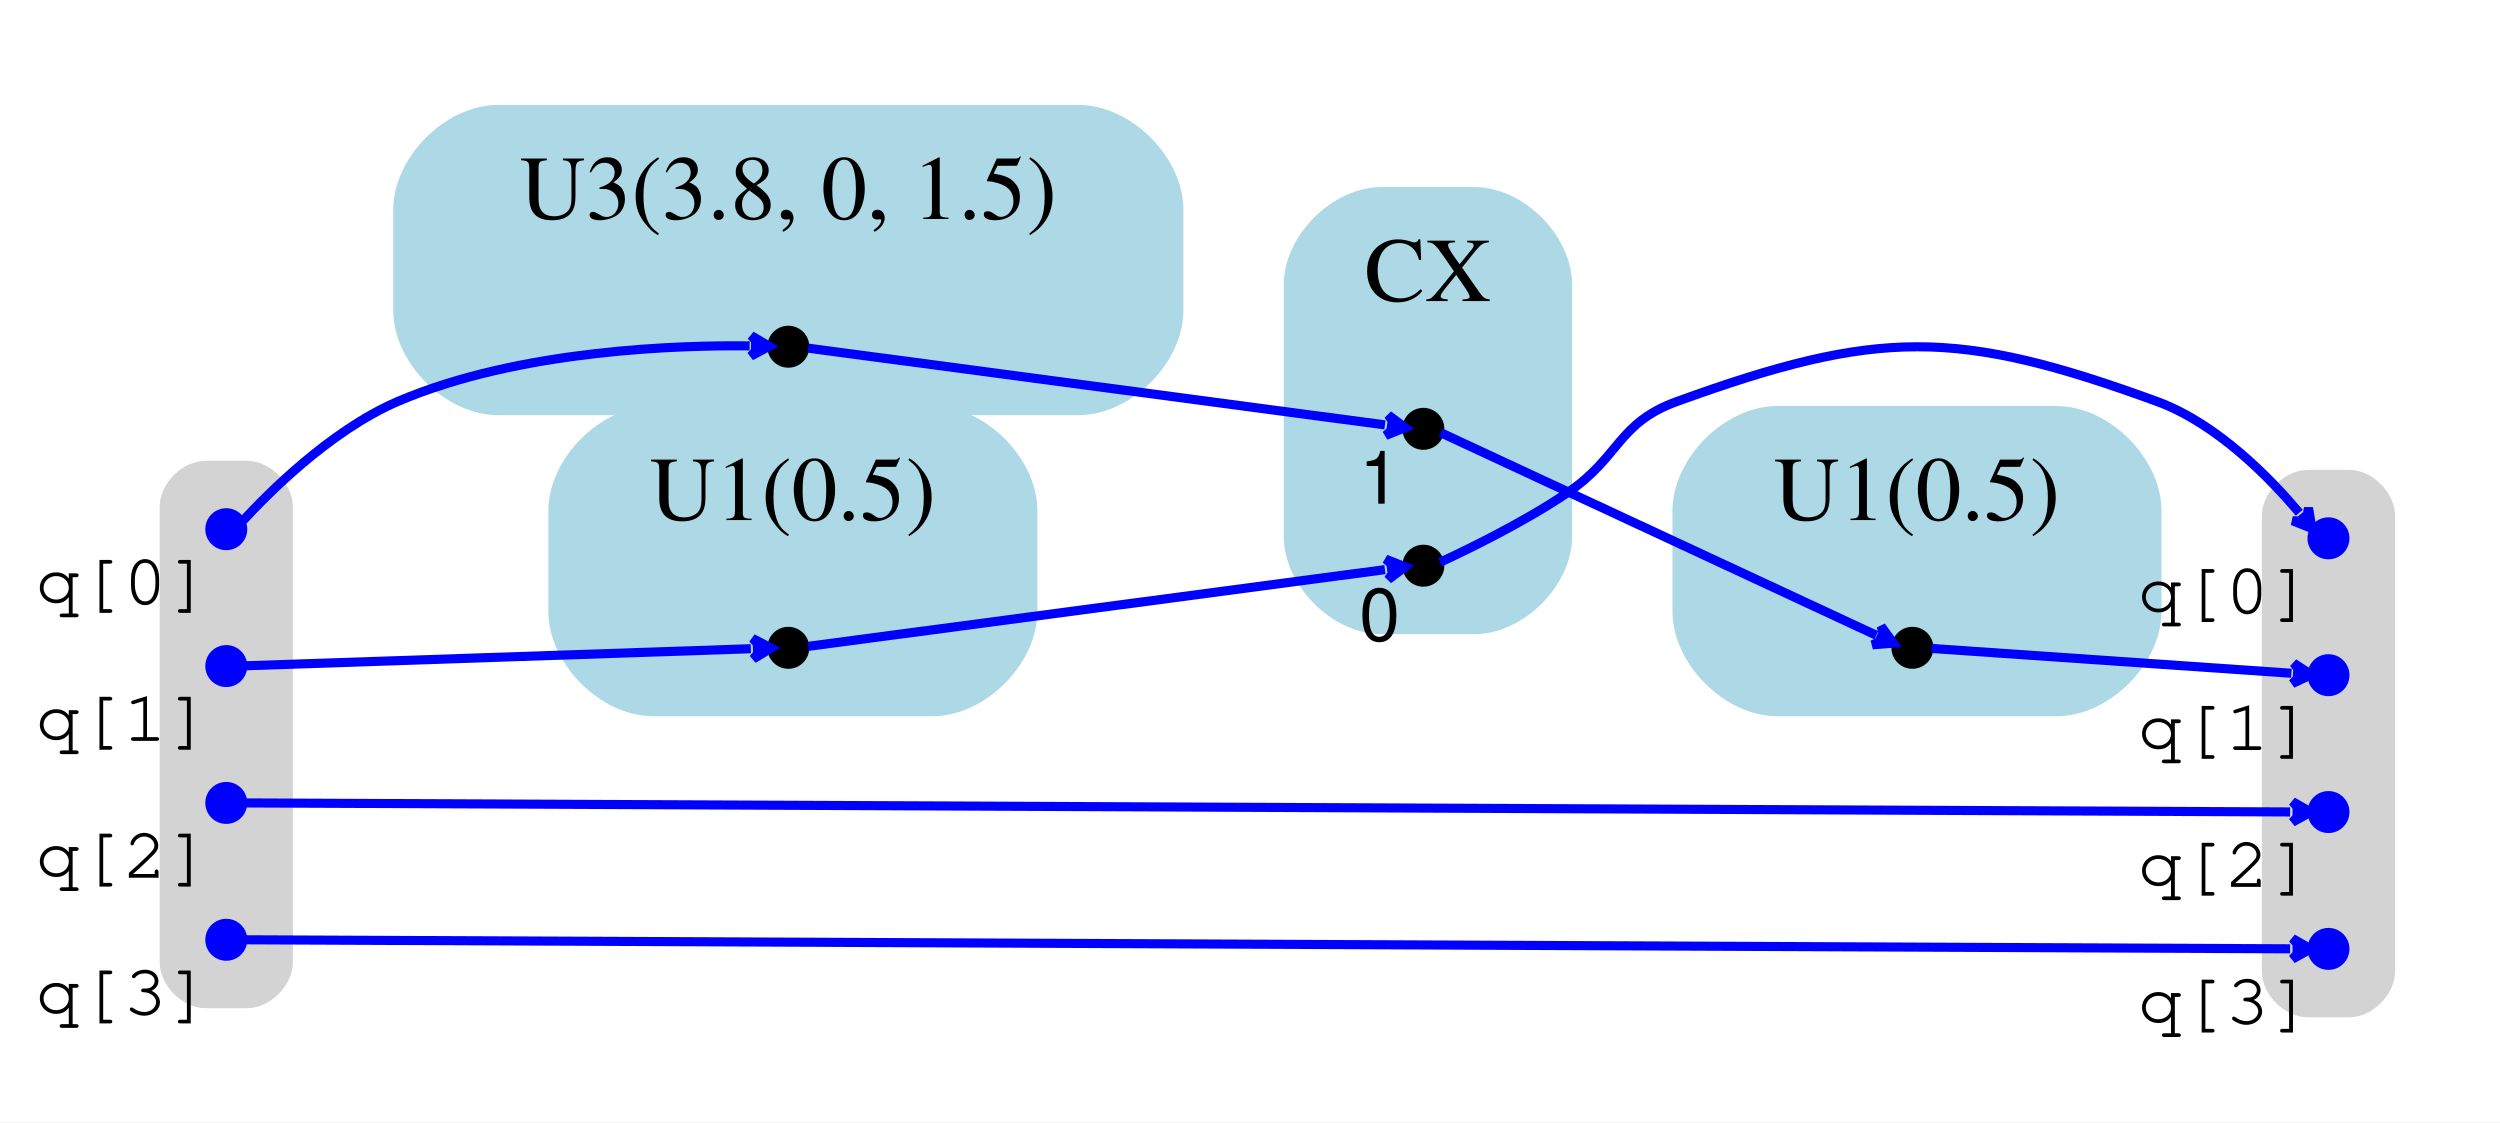
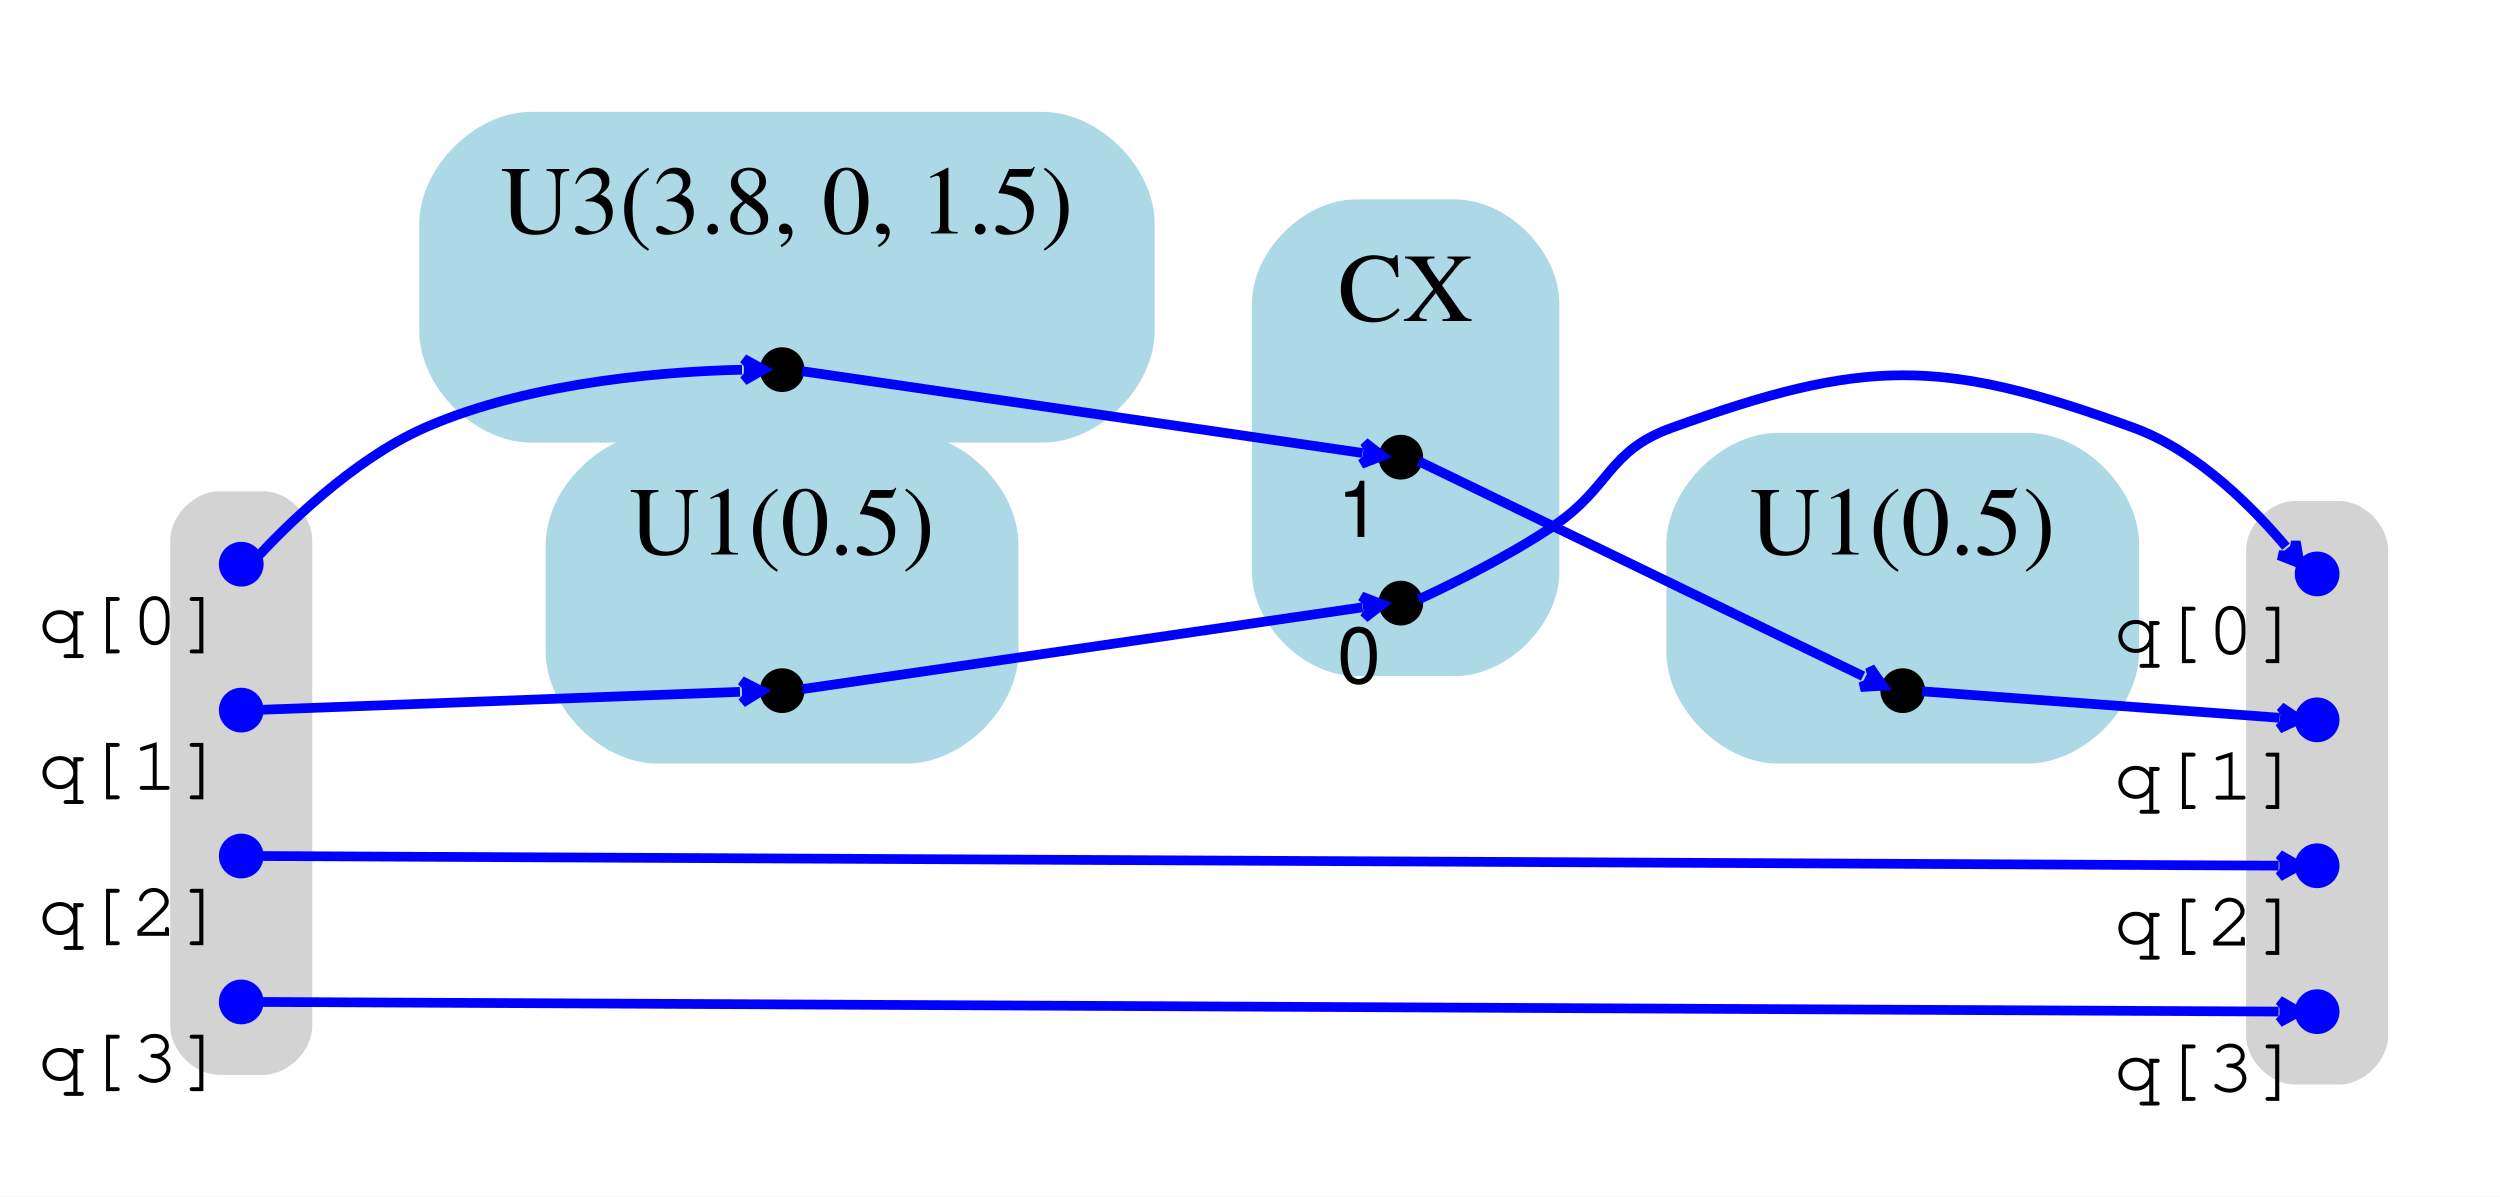
- <svg xmlns="http://www.w3.org/2000/svg" width="274pt" height="123pt" viewBox="0.00 0.00 274.00 123.00">
+ <svg xmlns="http://www.w3.org/2000/svg" width="257pt" height="123pt" viewBox="0.00 0.00 257.00 123.00">
  <g id="graph0" class="graph" transform="scale(1 1) rotate(0) translate(4 119)">
-     <polygon fill="white" stroke="transparent" points="-4,4 -4,-119 270,-119 270,4 -4,4" />
+     <polygon fill="white" stroke="transparent" points="-4,4 -4,-119 253,-119 253,4 -4,4" />
    <g id="clust1" class="cluster">
      <path fill="lightgrey" stroke="lightgrey" d="M18.53,-9C18.53,-9 23.07,-9 23.07,-9 25.33,-9 27.6,-11.27 27.6,-13.53 27.6,-13.53 27.6,-63.47 27.6,-63.47 27.6,-65.73 25.33,-68 23.07,-68 23.07,-68 18.53,-68 18.53,-68 16.27,-68 14,-65.73 14,-63.47 14,-63.47 14,-13.53 14,-13.53 14,-11.27 16.27,-9 18.53,-9" />
    </g>
    <g id="clust3" class="cluster">
-       <path fill="lightgrey" stroke="lightgrey" d="M248.93,-8C248.93,-8 253.47,-8 253.47,-8 255.73,-8 258,-10.27 258,-12.53 258,-12.53 258,-62.47 258,-62.47 258,-64.73 255.73,-67 253.47,-67 253.47,-67 248.93,-67 248.93,-67 246.67,-67 244.4,-64.73 244.4,-62.47 244.4,-62.47 244.4,-12.53 244.4,-12.53 244.4,-10.27 246.67,-8 248.93,-8" />
+       <path fill="lightgrey" stroke="lightgrey" d="M231.93,-8C231.93,-8 236.47,-8 236.47,-8 238.73,-8 241,-10.27 241,-12.53 241,-12.53 241,-62.47 241,-62.47 241,-64.73 238.73,-67 236.47,-67 236.47,-67 231.93,-67 231.93,-67 229.67,-67 227.4,-64.73 227.4,-62.47 227.4,-62.47 227.4,-12.53 227.4,-12.53 227.4,-10.27 229.67,-8 231.93,-8" />
    </g>
    <g id="clust5" class="cluster">
-       <path fill="lightblue" stroke="lightblue" d="M147.4,-50C147.4,-50 157.6,-50 157.6,-50 162.7,-50 167.8,-55.1 167.8,-60.2 167.8,-60.2 167.8,-87.8 167.8,-87.8 167.8,-92.9 162.7,-98 157.6,-98 157.6,-98 147.4,-98 147.4,-98 142.3,-98 137.2,-92.9 137.2,-87.8 137.2,-87.8 137.2,-60.2 137.2,-60.2 137.2,-55.1 142.3,-50 147.4,-50" />
-       <text text-anchor="middle" x="152.5" y="-86" font-family="Times,serif" font-size="10.00">CX</text>
+       <path fill="lightblue" stroke="lightblue" d="M135.4,-50C135.4,-50 145.6,-50 145.6,-50 150.7,-50 155.8,-55.1 155.8,-60.2 155.8,-60.2 155.8,-87.8 155.8,-87.8 155.8,-92.9 150.7,-98 145.6,-98 145.6,-98 135.4,-98 135.4,-98 130.3,-98 125.2,-92.9 125.2,-87.8 125.2,-87.8 125.2,-60.2 125.2,-60.2 125.2,-55.1 130.3,-50 135.4,-50" />
+       <text text-anchor="middle" x="140.5" y="-86" font-family="Times,serif" font-size="10.00">CX</text>
    </g>
    <g id="clust6" class="cluster">
-       <path fill="lightblue" stroke="lightblue" d="M50.6,-74C50.6,-74 114.2,-74 114.2,-74 119.7,-74 125.2,-79.5 125.2,-85 125.2,-85 125.2,-96 125.2,-96 125.2,-101.5 119.7,-107 114.2,-107 114.2,-107 50.6,-107 50.6,-107 45.1,-107 39.6,-101.5 39.6,-96 39.6,-96 39.6,-85 39.6,-85 39.6,-79.5 45.1,-74 50.6,-74" />
-       <text text-anchor="middle" x="82.4" y="-95" font-family="Times,serif" font-size="10.00">U3(3.8, 0, 1.5)</text>
+       <path fill="lightblue" stroke="lightblue" d="M50.6,-74C50.6,-74 103.2,-74 103.2,-74 108.7,-74 114.2,-79.5 114.2,-85 114.2,-85 114.2,-96 114.2,-96 114.2,-101.5 108.7,-107 103.2,-107 103.2,-107 50.6,-107 50.6,-107 45.1,-107 39.6,-101.5 39.6,-96 39.6,-96 39.6,-85 39.6,-85 39.6,-79.5 45.1,-74 50.6,-74" />
+       <text text-anchor="middle" x="76.9" y="-95" font-family="Times,serif" font-size="10.00">U3(3.8, 0, 1.5)</text>
    </g>
    <g id="clust7" class="cluster">
-       <path fill="lightblue" stroke="lightblue" d="M190.8,-41C190.8,-41 221.4,-41 221.4,-41 226.9,-41 232.4,-46.5 232.4,-52 232.4,-52 232.4,-63 232.4,-63 232.4,-68.5 226.9,-74 221.4,-74 221.4,-74 190.8,-74 190.8,-74 185.3,-74 179.8,-68.5 179.8,-63 179.8,-63 179.8,-52 179.8,-52 179.8,-46.5 185.3,-41 190.8,-41" />
-       <text text-anchor="middle" x="206.1" y="-62" font-family="Times,serif" font-size="10.00">U1(0.5)</text>
+       <path fill="lightblue" stroke="lightblue" d="M178.8,-41C178.8,-41 204.4,-41 204.4,-41 209.9,-41 215.4,-46.5 215.4,-52 215.4,-52 215.4,-63 215.4,-63 215.4,-68.5 209.9,-74 204.4,-74 204.4,-74 178.8,-74 178.8,-74 173.3,-74 167.8,-68.5 167.8,-63 167.8,-63 167.8,-52 167.8,-52 167.8,-46.5 173.3,-41 178.8,-41" />
+       <text text-anchor="middle" x="191.6" y="-62" font-family="Times,serif" font-size="10.00">U1(0.5)</text>
    </g>
    <g id="clust8" class="cluster">
-       <path fill="lightblue" stroke="lightblue" d="M67.6,-41C67.6,-41 98.2,-41 98.2,-41 103.7,-41 109.2,-46.5 109.2,-52 109.2,-52 109.2,-63 109.2,-63 109.2,-68.5 103.7,-74 98.2,-74 98.2,-74 67.6,-74 67.6,-74 62.1,-74 56.6,-68.5 56.6,-63 56.6,-63 56.6,-52 56.6,-52 56.6,-46.5 62.1,-41 67.6,-41" />
-       <text text-anchor="middle" x="82.9" y="-62" font-family="Times,serif" font-size="10.00">U1(0.5)</text>
+       <path fill="lightblue" stroke="lightblue" d="M63.6,-41C63.6,-41 89.2,-41 89.2,-41 94.7,-41 100.2,-46.5 100.2,-52 100.2,-52 100.2,-63 100.2,-63 100.2,-68.5 94.7,-74 89.2,-74 89.2,-74 63.6,-74 63.6,-74 58.1,-74 52.6,-68.5 52.6,-63 52.6,-63 52.6,-52 52.6,-52 52.6,-46.5 58.1,-41 63.6,-41" />
+       <text text-anchor="middle" x="76.4" y="-62" font-family="Times,serif" font-size="10.00">U1(0.5)</text>
    </g>
    <g id="node1" class="node">
      <ellipse fill="blue" stroke="blue" cx="20.8" cy="-61" rx="1.8" ry="1.8" />
      <text text-anchor="middle" x="9.5" y="-52.8" font-family="Courier,monospace" font-size="8.00">q[0]</text>
    </g>
    <g id="node11" class="node">
-       <ellipse fill="black" stroke="black" cx="82.4" cy="-81" rx="1.8" ry="1.8" />
+       <ellipse fill="black" stroke="black" cx="76.4" cy="-81" rx="1.8" ry="1.8" />
    </g>
    <g id="edge1" class="edge">
-       <path fill="none" stroke="blue" d="M22.65,-61.95C25.03,-64.55 32.08,-71.78 39.6,-75 53.05,-80.76 70.92,-81.18 78.16,-81.09" />
-       <polygon fill="blue" stroke="blue" points="80.31,-81.05 78.34,-82.21 79.31,-81.07 78.31,-81.09 78.31,-81.09 78.31,-81.09 79.31,-81.07 78.29,-79.97 80.31,-81.05 80.31,-81.05" />
+       <path fill="none" stroke="blue" d="M22.65,-61.94C25.04,-64.52 32.12,-71.69 39.6,-75 50.9,-79.99 65.88,-80.86 72.28,-80.99" />
+       <polygon fill="blue" stroke="blue" points="74.47,-81.01 72.46,-82.12 73.47,-81 72.47,-80.99 72.47,-80.99 72.47,-80.99 73.47,-81 72.48,-79.87 74.47,-81.01 74.47,-81.01" />
    </g>
    <g id="node2" class="node">
      <ellipse fill="blue" stroke="blue" cx="20.8" cy="-46" rx="1.8" ry="1.8" />
      <text text-anchor="middle" x="9.5" y="-37.8" font-family="Courier,monospace" font-size="8.00">q[1]</text>
    </g>
    <g id="node13" class="node">
-       <ellipse fill="black" stroke="black" cx="82.4" cy="-48" rx="1.8" ry="1.8" />
+       <ellipse fill="black" stroke="black" cx="76.4" cy="-48" rx="1.8" ry="1.8" />
    </g>
    <g id="edge2" class="edge">
-       <path fill="none" stroke="blue" d="M22.83,-46.03C29.56,-46.26 67.15,-47.52 78.29,-47.9" />
-       <polygon fill="blue" stroke="blue" points="80.52,-47.97 78.48,-49.03 79.52,-47.94 78.52,-47.9 78.52,-47.9 78.52,-47.9 79.52,-47.94 78.56,-46.78 80.52,-47.97 80.52,-47.97" />
+       <path fill="none" stroke="blue" d="M22.73,-46.03C28.68,-46.26 61.45,-47.48 72.07,-47.88" />
+       <polygon fill="blue" stroke="blue" points="74.27,-47.96 72.23,-49.01 73.27,-47.92 72.27,-47.88 72.27,-47.88 72.27,-47.88 73.27,-47.92 72.31,-46.76 74.27,-47.96 74.27,-47.96" />
    </g>
    <g id="node3" class="node">
      <ellipse fill="blue" stroke="blue" cx="20.8" cy="-31" rx="1.8" ry="1.8" />
      <text text-anchor="middle" x="9.5" y="-22.8" font-family="Courier,monospace" font-size="8.00">q[2]</text>
    </g>
    <g id="node7" class="node">
-       <ellipse fill="blue" stroke="blue" cx="251.2" cy="-30" rx="1.8" ry="1.8" />
-       <text text-anchor="middle" x="239.9" y="-21.8" font-family="Courier,monospace" font-size="8.00">q[2]</text>
+       <ellipse fill="blue" stroke="blue" cx="234.2" cy="-30" rx="1.8" ry="1.8" />
+       <text text-anchor="middle" x="222.9" y="-21.8" font-family="Courier,monospace" font-size="8.00">q[2]</text>
    </g>
    <g id="edge3" class="edge">
-       <path fill="none" stroke="blue" d="M22.82,-31C38.09,-30.93 220.5,-30.13 247,-30.01" />
-       <polygon fill="blue" stroke="blue" points="249.26,-30 247.26,-31.14 248.26,-30.01 247.26,-30.01 247.26,-30.01 247.26,-30.01 248.26,-30.01 247.25,-28.89 249.26,-30 249.26,-30" />
+       <path fill="none" stroke="blue" d="M22.74,-31C36.88,-30.93 205.72,-30.13 230.24,-30.01" />
+       <polygon fill="blue" stroke="blue" points="232.33,-30 230.33,-31.14 231.33,-30.01 230.33,-30.01 230.33,-30.01 230.33,-30.01 231.33,-30.01 230.32,-28.89 232.33,-30 232.33,-30" />
    </g>
    <g id="node4" class="node">
      <ellipse fill="blue" stroke="blue" cx="20.8" cy="-16" rx="1.8" ry="1.8" />
      <text text-anchor="middle" x="9.5" y="-7.8" font-family="Courier,monospace" font-size="8.00">q[3]</text>
    </g>
    <g id="node8" class="node">
-       <ellipse fill="blue" stroke="blue" cx="251.2" cy="-15" rx="1.8" ry="1.8" />
-       <text text-anchor="middle" x="239.9" y="-6.8" font-family="Courier,monospace" font-size="8.00">q[3]</text>
+       <ellipse fill="blue" stroke="blue" cx="234.2" cy="-15" rx="1.8" ry="1.8" />
+       <text text-anchor="middle" x="222.9" y="-6.8" font-family="Courier,monospace" font-size="8.00">q[3]</text>
    </g>
    <g id="edge4" class="edge">
-       <path fill="none" stroke="blue" d="M22.82,-16C38.09,-15.93 220.5,-15.13 247,-15.01" />
-       <polygon fill="blue" stroke="blue" points="249.26,-15 247.26,-16.14 248.26,-15.01 247.26,-15.01 247.26,-15.01 247.26,-15.01 248.26,-15.01 247.25,-13.89 249.26,-15 249.26,-15" />
+       <path fill="none" stroke="blue" d="M22.74,-16C36.88,-15.93 205.72,-15.13 230.24,-15.01" />
+       <polygon fill="blue" stroke="blue" points="232.33,-15 230.33,-16.14 231.33,-15.01 230.33,-15.01 230.33,-15.01 230.33,-15.01 231.33,-15.01 230.32,-13.89 232.33,-15 232.33,-15" />
    </g>
    <g id="node5" class="node">
-       <ellipse fill="blue" stroke="blue" cx="251.2" cy="-60" rx="1.8" ry="1.8" />
-       <text text-anchor="middle" x="239.9" y="-51.8" font-family="Courier,monospace" font-size="8.00">q[0]</text>
+       <ellipse fill="blue" stroke="blue" cx="234.2" cy="-60" rx="1.8" ry="1.8" />
+       <text text-anchor="middle" x="222.9" y="-51.8" font-family="Courier,monospace" font-size="8.00">q[0]</text>
    </g>
    <g id="node6" class="node">
-       <ellipse fill="blue" stroke="blue" cx="251.2" cy="-45" rx="1.8" ry="1.8" />
-       <text text-anchor="middle" x="239.9" y="-36.8" font-family="Courier,monospace" font-size="8.00">q[1]</text>
+       <ellipse fill="blue" stroke="blue" cx="234.2" cy="-45" rx="1.8" ry="1.8" />
+       <text text-anchor="middle" x="222.9" y="-36.8" font-family="Courier,monospace" font-size="8.00">q[1]</text>
    </g>
    <g id="node9" class="node">
-       <ellipse fill="black" stroke="black" cx="152" cy="-57" rx="1.8" ry="1.8" />
-       <text text-anchor="middle" x="147.2" y="-48.8" font-family="Helvetica,sans-Serif" font-size="8.00">0</text>
+       <ellipse fill="black" stroke="black" cx="140" cy="-57" rx="1.8" ry="1.8" />
+       <text text-anchor="middle" x="135.7" y="-48.8" font-family="Helvetica,sans-Serif" font-size="8.00">0</text>
    </g>
    <g id="edge5" class="edge">
-       <path fill="none" stroke="blue" d="M153.84,-57.38C156.14,-58.44 162.77,-61.59 167.8,-65 173.55,-68.89 173.27,-72.64 179.8,-75 201.78,-82.96 210.44,-83.02 232.4,-75 239.06,-72.57 244.96,-66.42 248,-62.8" />
-       <polygon fill="blue" stroke="blue" points="249.39,-61.08 249.01,-63.34 248.76,-61.86 248.13,-62.64 248.13,-62.64 248.13,-62.64 248.76,-61.86 247.26,-61.93 249.39,-61.08 249.39,-61.08" />
+       <path fill="none" stroke="blue" d="M141.84,-57.38C144.14,-58.44 150.77,-61.59 155.8,-65 161.55,-68.89 161.27,-72.64 167.8,-75 187.69,-82.2 195.53,-82.26 215.4,-75 222.06,-72.57 227.96,-66.42 231,-62.8" />
+       <polygon fill="blue" stroke="blue" points="232.39,-61.08 232.01,-63.34 231.76,-61.86 231.13,-62.64 231.13,-62.64 231.13,-62.64 231.76,-61.86 230.26,-61.93 232.39,-61.08 232.39,-61.08" />
    </g>
    <g id="node10" class="node">
-       <ellipse fill="black" stroke="black" cx="152" cy="-72" rx="1.8" ry="1.8" />
-       <text text-anchor="middle" x="147.2" y="-63.8" font-family="Helvetica,sans-Serif" font-size="8.00">1</text>
+       <ellipse fill="black" stroke="black" cx="140" cy="-72" rx="1.8" ry="1.8" />
+       <text text-anchor="middle" x="135.7" y="-63.8" font-family="Helvetica,sans-Serif" font-size="8.00">1</text>
    </g>
    <g id="node12" class="node">
-       <ellipse fill="black" stroke="black" cx="205.6" cy="-48" rx="1.8" ry="1.8" />
+       <ellipse fill="black" stroke="black" cx="191.6" cy="-48" rx="1.8" ry="1.8" />
    </g>
    <g id="edge6" class="edge">
-       <path fill="none" stroke="blue" d="M153.9,-71.58C159.67,-68.9 191.71,-54 201.65,-49.37" />
-       <polygon fill="blue" stroke="blue" points="203.51,-48.51 202.17,-50.37 202.6,-48.93 201.7,-49.35 201.7,-49.35 201.7,-49.35 202.6,-48.93 201.22,-48.33 203.51,-48.51 203.51,-48.51" />
+       <path fill="none" stroke="blue" d="M141.86,-71.58C147.36,-68.92 177.69,-54.25 187.52,-49.49" />
+       <polygon fill="blue" stroke="blue" points="189.55,-48.51 188.24,-50.39 188.65,-48.94 187.75,-49.38 187.75,-49.38 187.75,-49.38 188.65,-48.94 187.26,-48.37 189.55,-48.51 189.55,-48.51" />
    </g>
    <g id="edge7" class="edge">
-       <path fill="none" stroke="blue" d="M84.57,-80.84C92.27,-79.82 135.57,-74.05 147.79,-72.43" />
-       <polygon fill="blue" stroke="blue" points="150,-72.13 148.16,-73.51 149.01,-72.27 148.02,-72.4 148.02,-72.4 148.02,-72.4 149.01,-72.27 147.87,-71.28 150,-72.13 150,-72.13" />
+       <path fill="none" stroke="blue" d="M78.47,-80.84C85.48,-79.82 124.94,-74.05 136.07,-72.43" />
+       <polygon fill="blue" stroke="blue" points="138.09,-72.13 136.27,-73.54 137.1,-72.28 136.11,-72.42 136.11,-72.42 136.11,-72.42 137.1,-72.28 135.95,-71.31 138.09,-72.13 138.09,-72.13" />
    </g>
    <g id="edge8" class="edge">
-       <path fill="none" stroke="blue" d="M207.68,-47.93C213.19,-47.55 238.33,-45.82 247.14,-45.21" />
-       <polygon fill="blue" stroke="blue" points="249.31,-45.06 247.39,-46.32 248.31,-45.13 247.31,-45.2 247.31,-45.2 247.31,-45.2 248.31,-45.13 247.24,-44.08 249.31,-45.06 249.31,-45.06" />
+       <path fill="none" stroke="blue" d="M193.6,-47.93C198.74,-47.55 222.15,-45.82 230.35,-45.21" />
+       <polygon fill="blue" stroke="blue" points="232.37,-45.06 230.46,-46.33 231.37,-45.14 230.38,-45.21 230.38,-45.21 230.38,-45.21 231.37,-45.14 230.29,-44.09 232.37,-45.06 232.37,-45.06" />
    </g>
    <g id="edge9" class="edge">
-       <path fill="none" stroke="blue" d="M84.57,-48.16C92.27,-49.18 135.57,-54.95 147.79,-56.57" />
-       <polygon fill="blue" stroke="blue" points="150,-56.87 147.87,-57.72 149.01,-56.73 148.02,-56.6 148.02,-56.6 148.02,-56.6 149.01,-56.73 148.16,-55.49 150,-56.87 150,-56.87" />
+       <path fill="none" stroke="blue" d="M78.47,-48.16C85.48,-49.18 124.94,-54.95 136.07,-56.57" />
+       <polygon fill="blue" stroke="blue" points="138.09,-56.87 135.95,-57.69 137.1,-56.72 136.11,-56.58 136.11,-56.58 136.11,-56.58 137.1,-56.72 136.27,-55.46 138.09,-56.87 138.09,-56.87" />
    </g>
  </g>
</svg>
